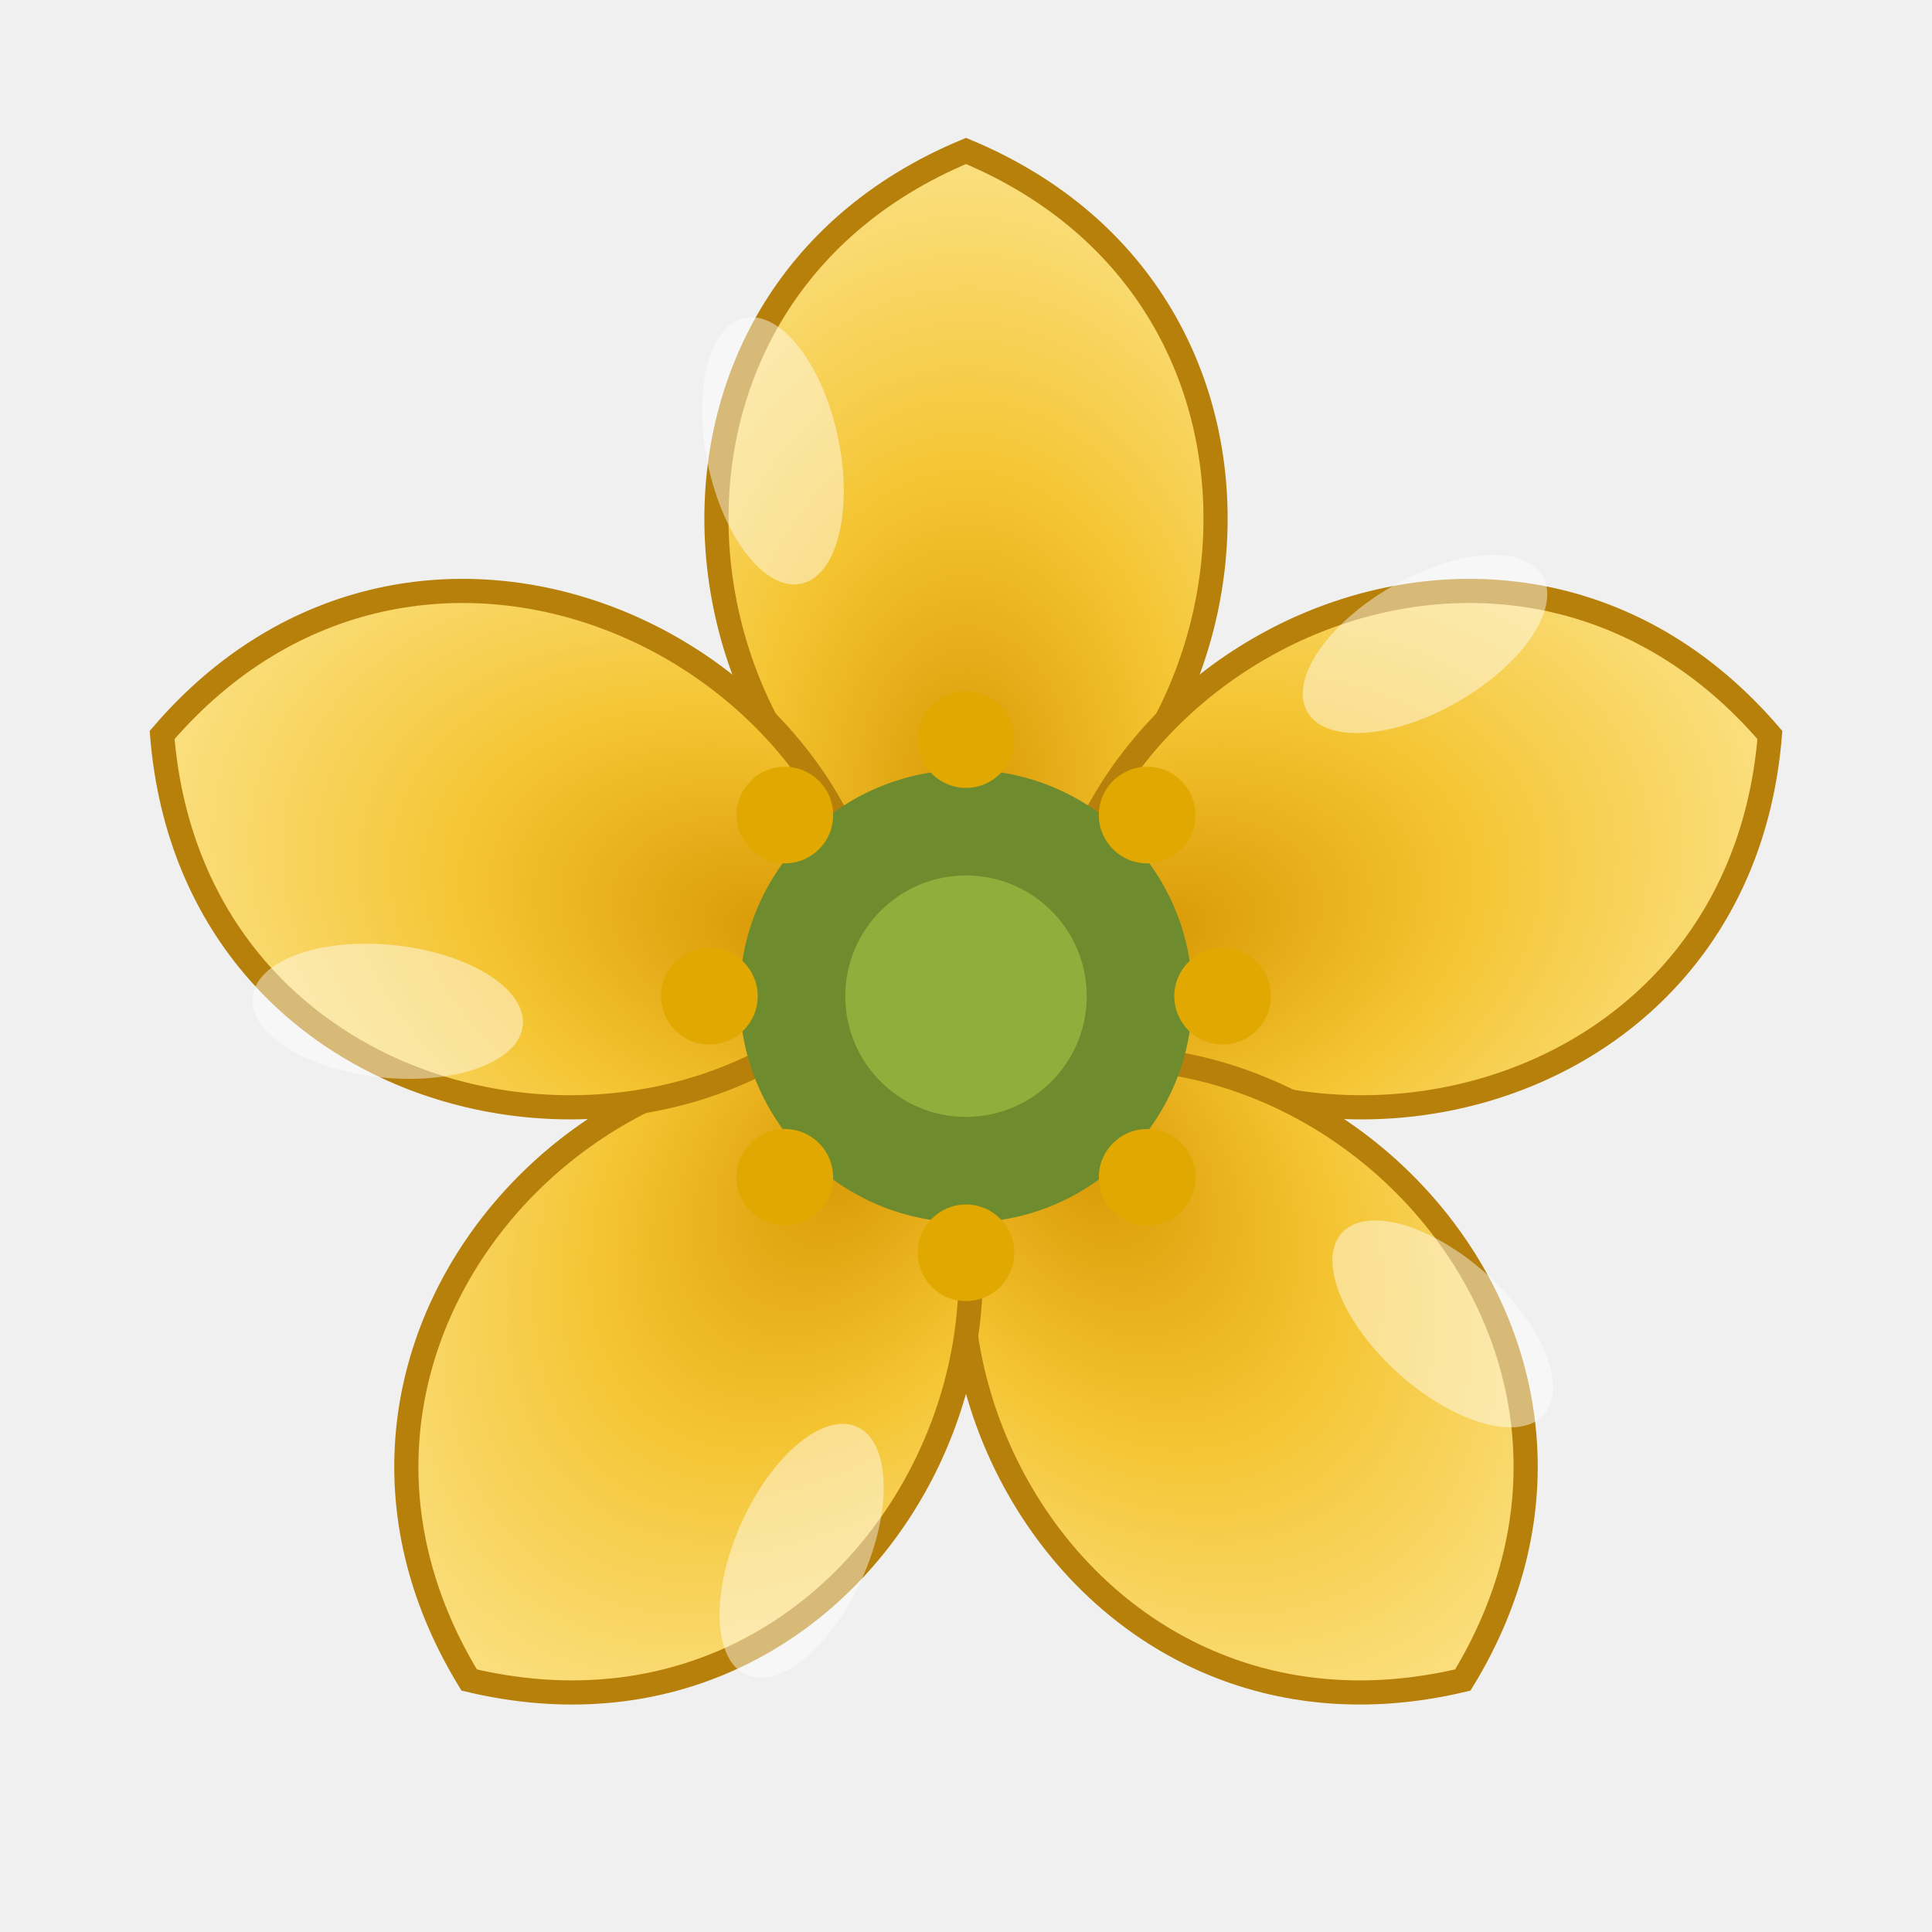
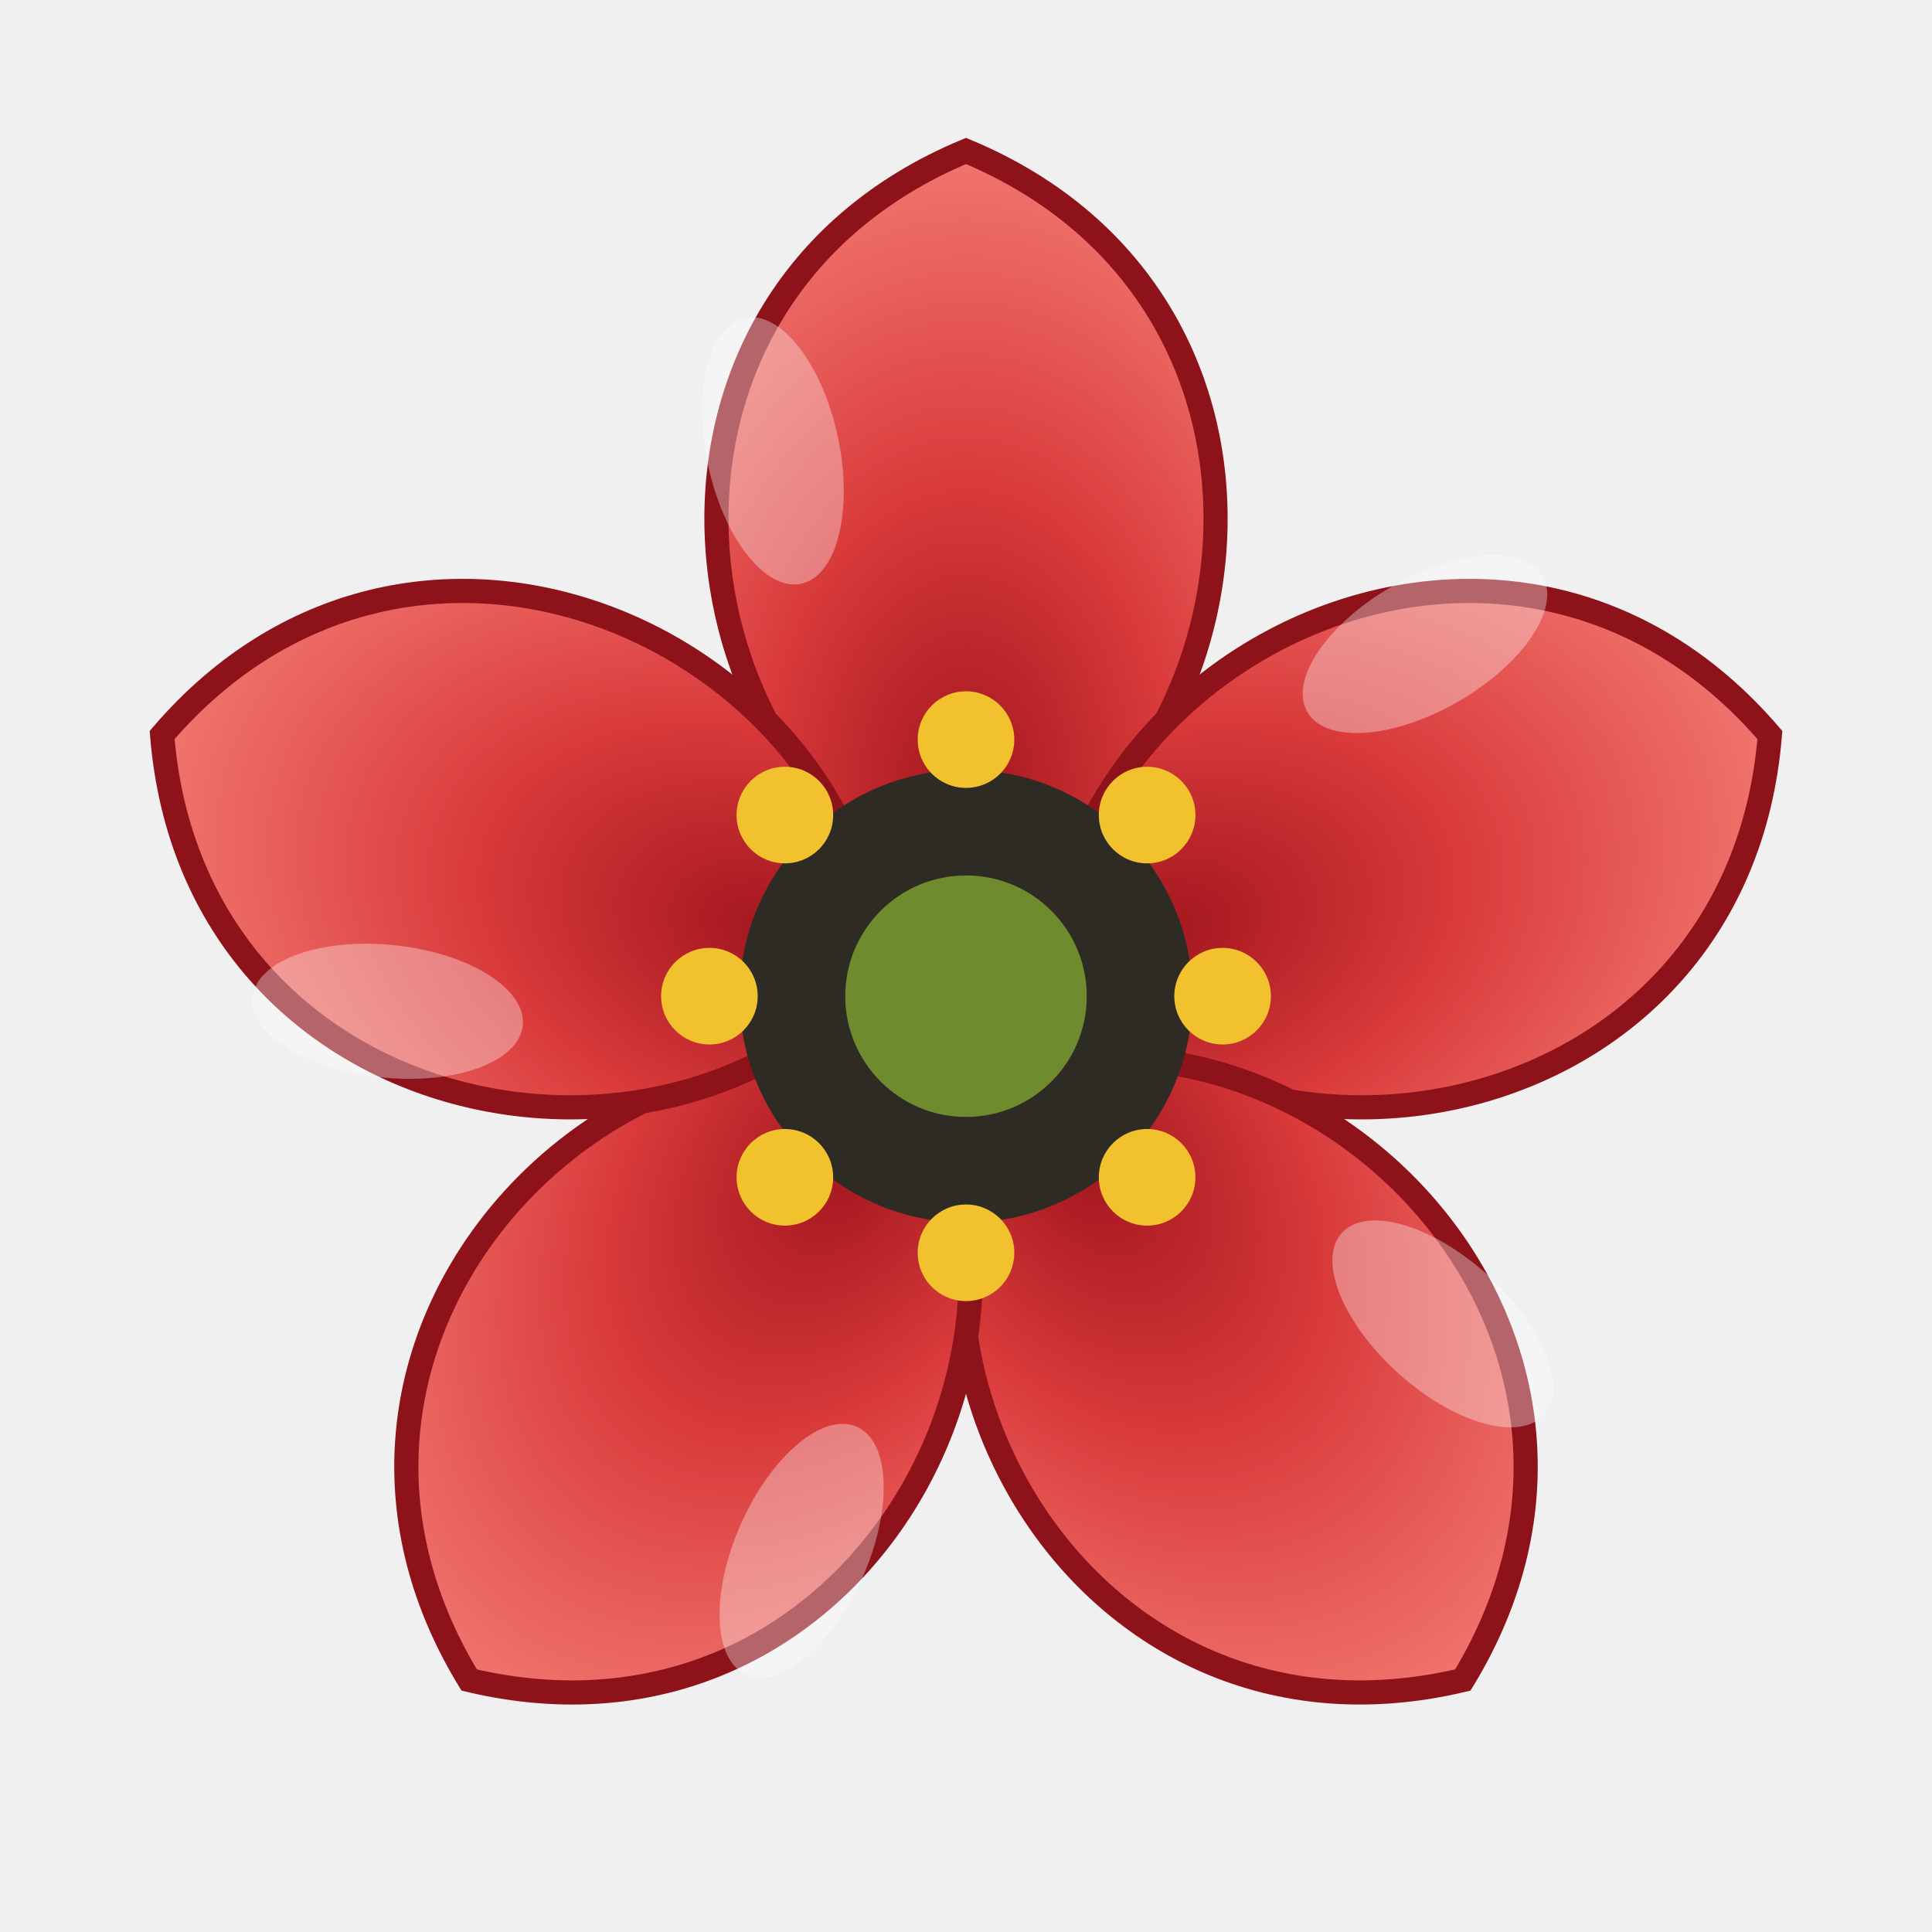
<svg xmlns="http://www.w3.org/2000/svg" viewBox="0 0 64 64" role="img" aria-label="Buttercup">
  <defs>
    <radialGradient id="petal" cx="50%" cy="85%" r="90%">
-       <stop offset="0" stop-color="#D99A06" />
-       <stop offset="0.45" stop-color="#F4C430" />
-       <stop offset="1" stop-color="#FCE38A" />
+       <stop offset="0" stop-color="#A3161E" />
+       <stop offset="0.45" stop-color="#D93A3A" />
+       <stop offset="1" stop-color="#F47C74" />
    </radialGradient>
  </defs>
  <g transform="translate(32 33)">
-     <g stroke="#B7800A" stroke-width="0.8" fill="url(#petal)">
+     <g stroke="#8E1219" stroke-width="0.8" fill="url(#petal)">
      <path d="M0 -3 C-10 -7 -12 -23 0 -28 C12 -23 10 -7 0 -3Z" />
      <path d="M0 -3 C-10 -7 -12 -23 0 -28 C12 -23 10 -7 0 -3Z" transform="rotate(72)" />
      <path d="M0 -3 C-10 -7 -12 -23 0 -28 C12 -23 10 -7 0 -3Z" transform="rotate(144)" />
      <path d="M0 -3 C-10 -7 -12 -23 0 -28 C12 -23 10 -7 0 -3Z" transform="rotate(216)" />
      <path d="M0 -3 C-10 -7 -12 -23 0 -28 C12 -23 10 -7 0 -3Z" transform="rotate(288)" />
    </g>
-     <g fill="#FFFFFF" opacity="0.45">
+     <g fill="#FFFFFF" opacity="0.35">
      <ellipse cx="-2.5" cy="-19" rx="2.2" ry="4.5" transform="rotate(-12)" />
      <ellipse cx="-2.5" cy="-19" rx="2.2" ry="4.5" transform="rotate(60)" />
      <ellipse cx="-2.5" cy="-19" rx="2.2" ry="4.5" transform="rotate(132)" />
      <ellipse cx="-2.5" cy="-19" rx="2.2" ry="4.5" transform="rotate(204)" />
      <ellipse cx="-2.5" cy="-19" rx="2.2" ry="4.5" transform="rotate(276)" />
    </g>
-     <circle r="7.5" fill="#6E8B2E" />
-     <g fill="#E0A800">
+     <circle r="7.5" fill="#2E2A24" />
+     <g fill="#F2C12E">
      <circle cx="0" cy="-8.5" r="1.6" />
      <circle cx="6" cy="-6" r="1.6" />
      <circle cx="8.5" cy="0" r="1.6" />
      <circle cx="6" cy="6" r="1.6" />
      <circle cx="0" cy="8.5" r="1.6" />
      <circle cx="-6" cy="6" r="1.6" />
      <circle cx="-8.5" cy="0" r="1.6" />
      <circle cx="-6" cy="-6" r="1.6" />
    </g>
-     <circle r="4" fill="#8FAE3C" />
+     <circle r="4" fill="#6E8B2E" />
  </g>
</svg>
